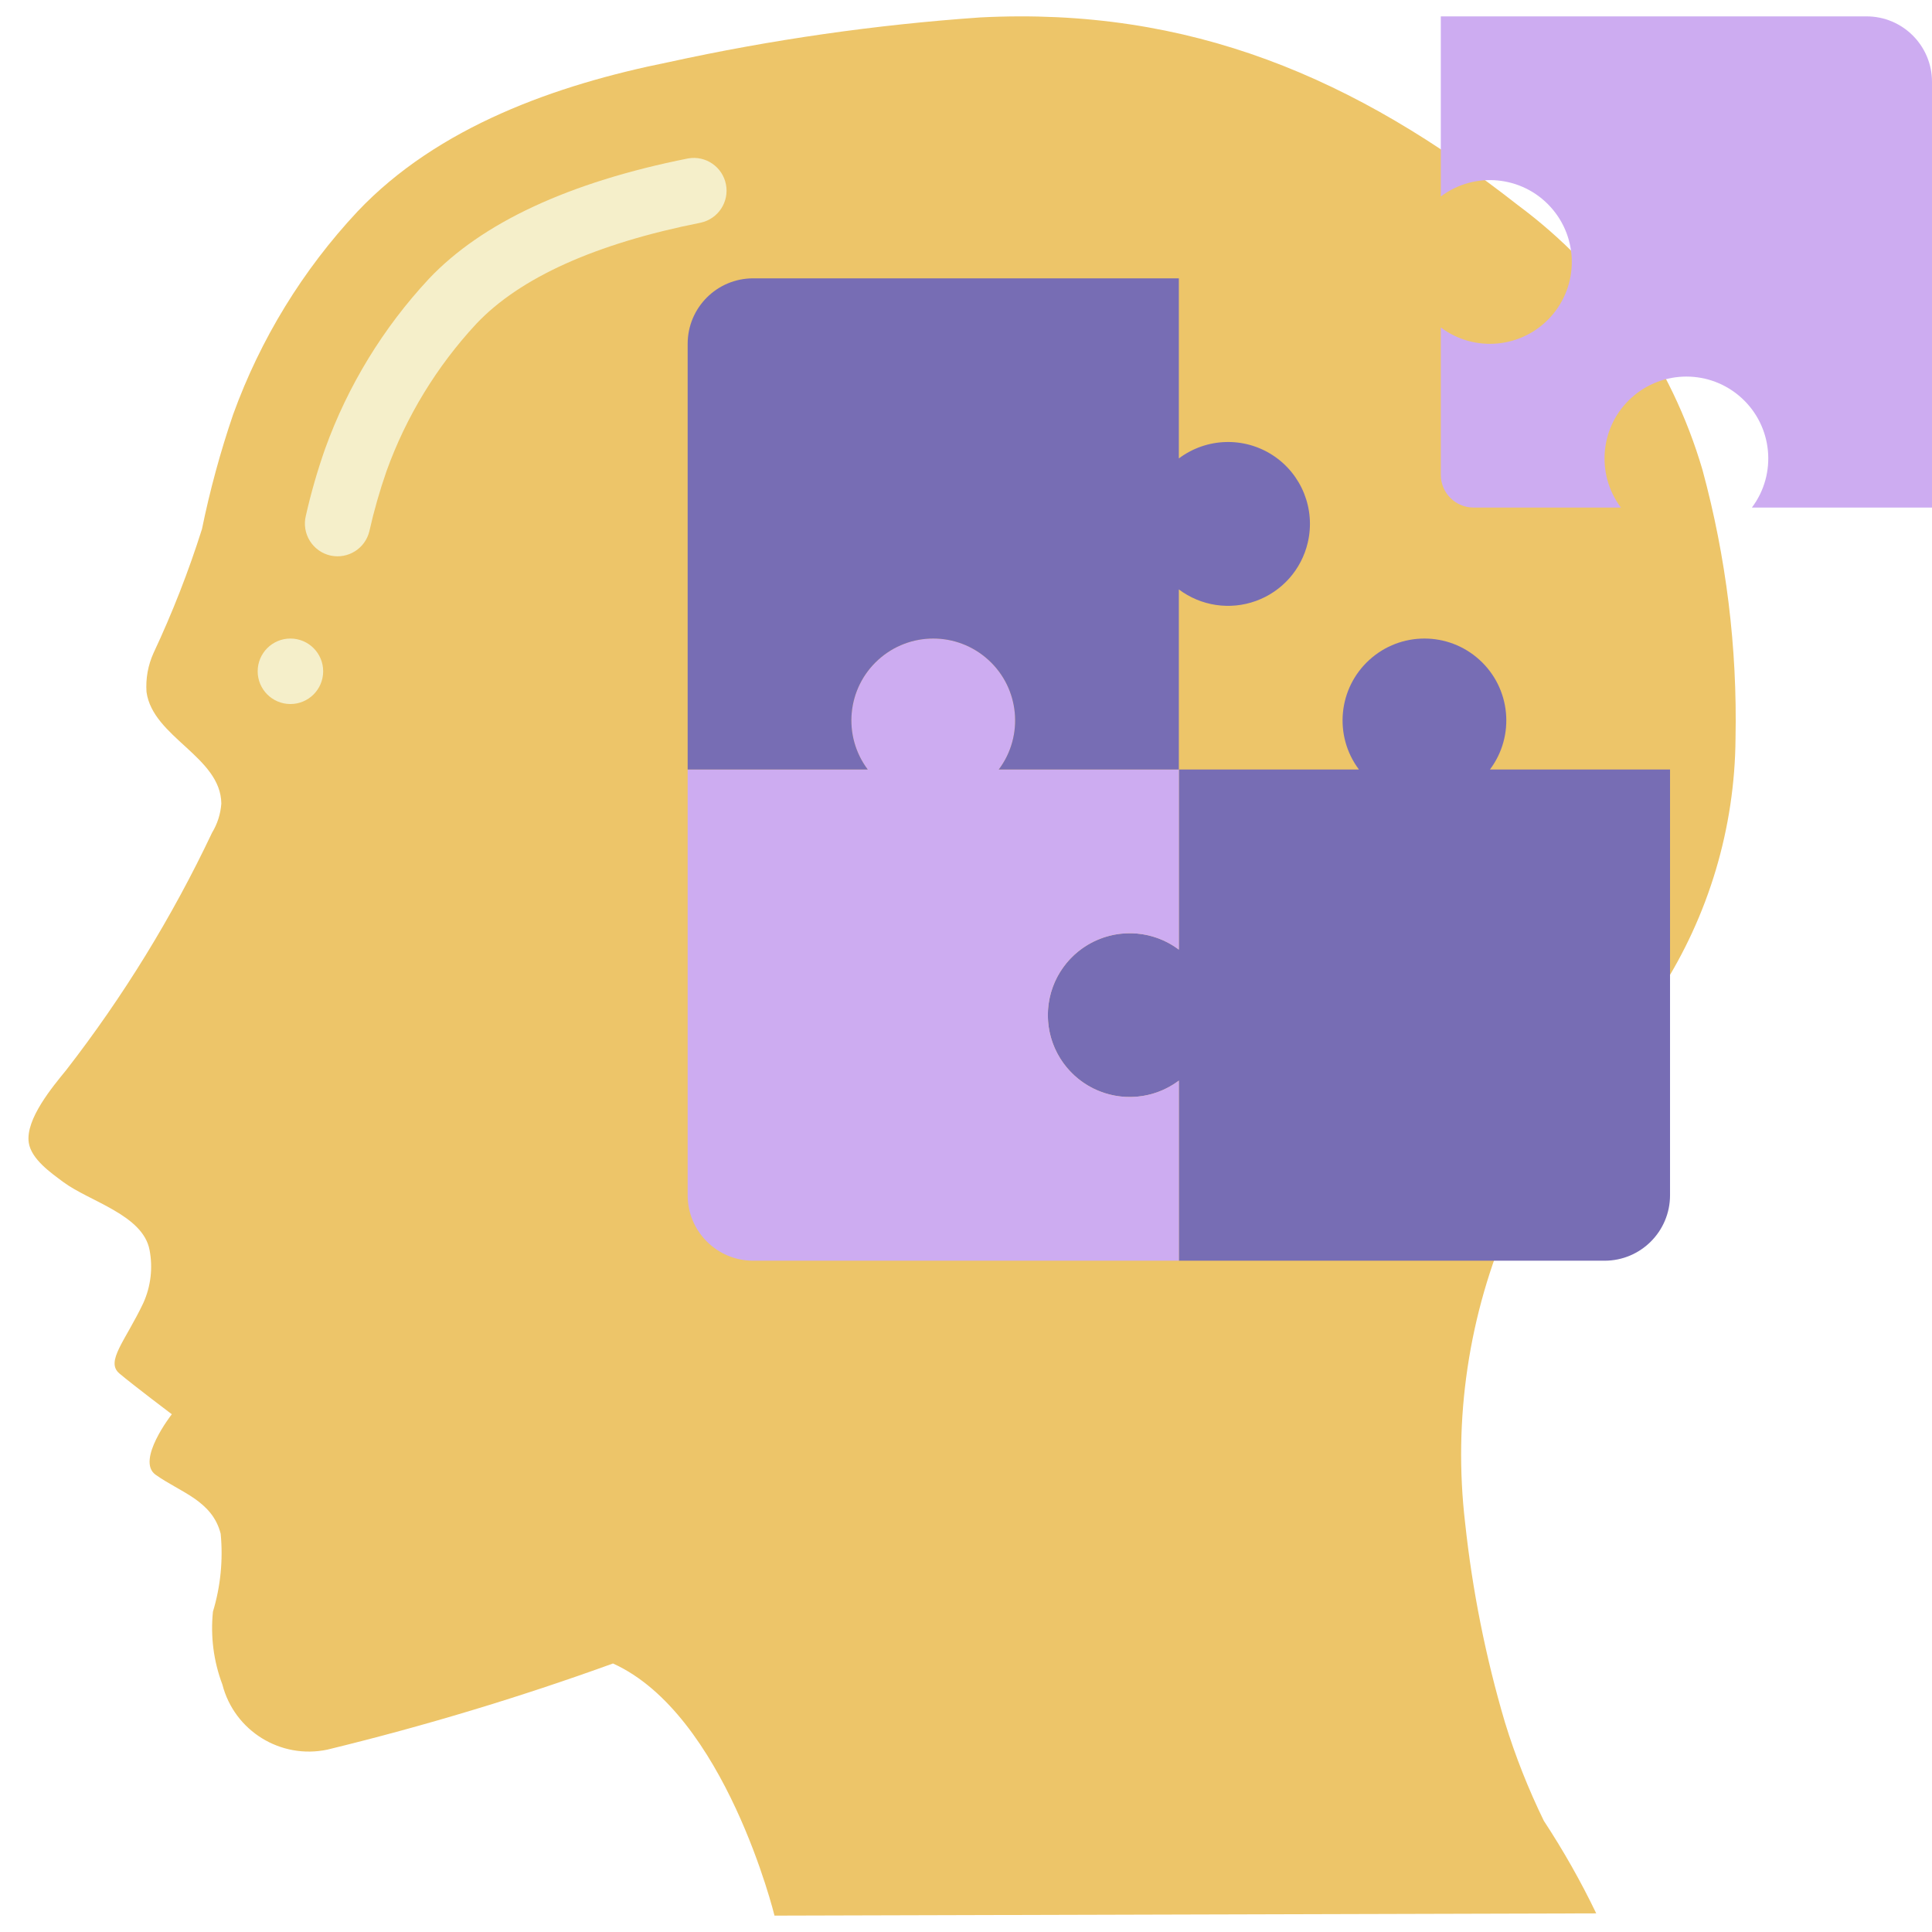
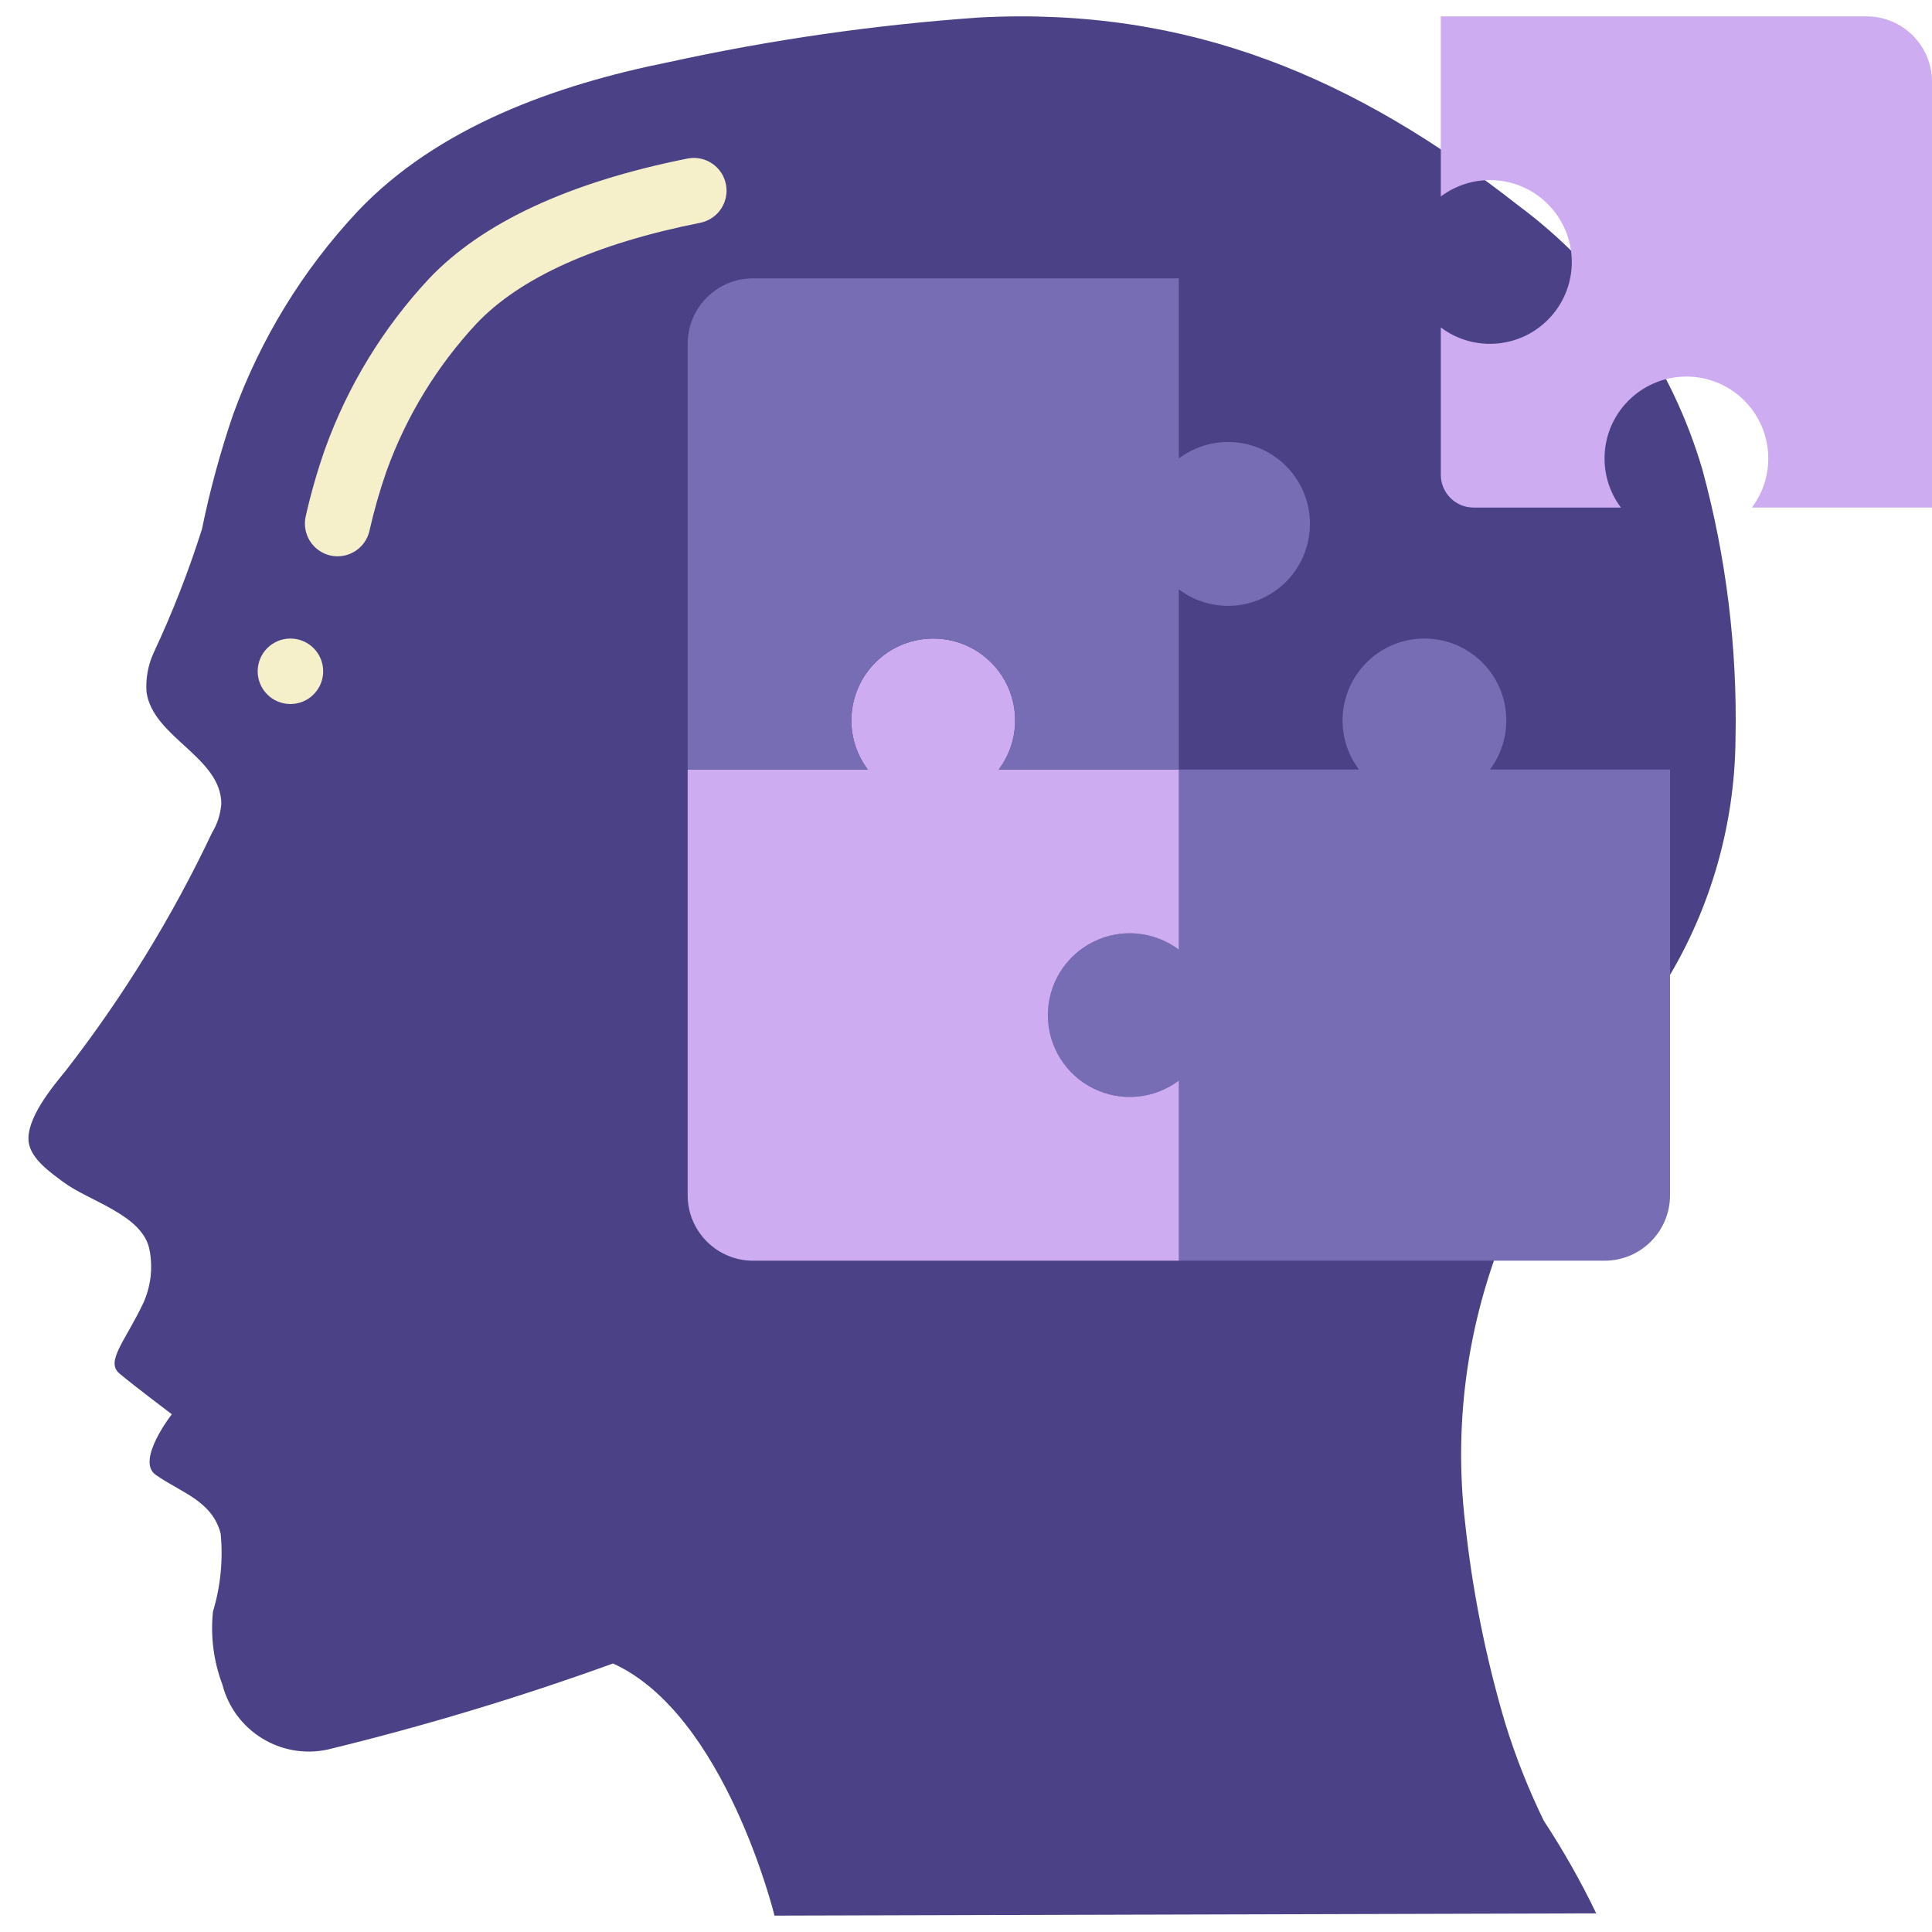
<svg xmlns="http://www.w3.org/2000/svg" version="1.1" width="512" height="512" x="0" y="0" viewBox="0 0 59 58" style="enable-background:new 0 0 512 512" xml:space="preserve" class="">
  <g>
    <defs />
    <g id="Page-1" stroke="none" stroke-width="1" fill="none" fill-rule="evenodd">
      <g id="007---Autism" fill-rule="nonzero">
-         <path d="M18.72,50.3 C22.149,51.851 23.652,58 23.652,58 L48.746,57.931 C48.276,56.954 47.741,56.01 47.146,55.104 C46.673,54.135 46.276,53.131 45.959,52.1 C45.371,50.111 44.964,48.074 44.743,46.012 C44.371,42.844 44.849,39.634 46.127,36.712 C47.254,34.142 49.211,32.106 50.703,29.753 C52.182,27.456 52.979,24.785 53,22.053 C53.056,19.286 52.717,16.524 51.992,13.853 C51.044,10.617 49.066,7.778 46.358,5.768 C41.4,1.88 36.342,-0.294 29.938,0.032 C26.733,0.255 23.548,0.712 20.41,1.4 C16.992,2.088 13.373,3.366 10.92,5.956 C9.247,7.744 7.954,9.853 7.12,12.156 C6.729,13.301 6.411,14.47 6.168,15.656 C5.759,16.949 5.265,18.213 4.689,19.441 C4.52,19.814 4.446,20.223 4.474,20.632 C4.666,22.016 6.742,22.611 6.759,24.038 C6.737,24.353 6.64,24.659 6.476,24.929 C5.259,27.5 3.765,29.931 2.022,32.178 C1.61,32.683 0.774,33.678 0.878,34.392 C0.952,34.899 1.56,35.32 1.935,35.599 C2.735,36.193 4.364,36.599 4.567,37.671 C4.672,38.217 4.606,38.782 4.378,39.289 C3.825,40.456 3.212,41.078 3.647,41.444 C4.082,41.81 5.247,42.689 5.247,42.689 C5.247,42.689 4.14,44.103 4.753,44.537 C5.513,45.077 6.481,45.326 6.739,46.337 C6.816,47.138 6.736,47.947 6.503,48.717 C6.425,49.471 6.523,50.233 6.791,50.942 C7.155,52.358 8.57,53.234 10,52.93 C12.952,52.212 15.863,51.334 18.72,50.3" id="Shape" fill="#edc569" data-original="#f3d55b" style="" class="" />
+         <path d="M18.72,50.3 C22.149,51.851 23.652,58 23.652,58 L48.746,57.931 C48.276,56.954 47.741,56.01 47.146,55.104 C46.673,54.135 46.276,53.131 45.959,52.1 C45.371,50.111 44.964,48.074 44.743,46.012 C44.371,42.844 44.849,39.634 46.127,36.712 C47.254,34.142 49.211,32.106 50.703,29.753 C52.182,27.456 52.979,24.785 53,22.053 C53.056,19.286 52.717,16.524 51.992,13.853 C51.044,10.617 49.066,7.778 46.358,5.768 C41.4,1.88 36.342,-0.294 29.938,0.032 C26.733,0.255 23.548,0.712 20.41,1.4 C16.992,2.088 13.373,3.366 10.92,5.956 C9.247,7.744 7.954,9.853 7.12,12.156 C6.729,13.301 6.411,14.47 6.168,15.656 C5.759,16.949 5.265,18.213 4.689,19.441 C4.52,19.814 4.446,20.223 4.474,20.632 C4.666,22.016 6.742,22.611 6.759,24.038 C6.737,24.353 6.64,24.659 6.476,24.929 C5.259,27.5 3.765,29.931 2.022,32.178 C1.61,32.683 0.774,33.678 0.878,34.392 C0.952,34.899 1.56,35.32 1.935,35.599 C2.735,36.193 4.364,36.599 4.567,37.671 C4.672,38.217 4.606,38.782 4.378,39.289 C3.825,40.456 3.212,41.078 3.647,41.444 C4.082,41.81 5.247,42.689 5.247,42.689 C5.247,42.689 4.14,44.103 4.753,44.537 C5.513,45.077 6.481,45.326 6.739,46.337 C6.816,47.138 6.736,47.947 6.503,48.717 C6.425,49.471 6.523,50.233 6.791,50.942 C7.155,52.358 8.57,53.234 10,52.93 C12.952,52.212 15.863,51.334 18.72,50.3" id="Shape" fill="#4b4187" data-original="#f3d55b" style="" class="" />
        <path d="M10.1,16.467 C9.836,16.41 9.606,16.248 9.463,16.019 C9.32,15.79 9.275,15.512 9.34,15.25 C9.497,14.556 9.694,13.871 9.93,13.2 C10.625,11.274 11.704,9.51 13.1,8.012 C14.722,6.3 17.385,5.06 21.014,4.338 C21.55,4.243 22.064,4.595 22.169,5.13 C22.274,5.664 21.932,6.184 21.4,6.3 C18.186,6.939 15.881,7.978 14.548,9.386 C13.34,10.686 12.406,12.216 11.804,13.886 C11.595,14.487 11.42,15.1 11.28,15.721 C11.154,16.249 10.631,16.579 10.1,16.467 Z" id="Shape" fill="#f5efca" data-original="#f5efca" style="" class="" />
        <circle id="Oval" fill="#f5efca" cx="8.869" cy="20" r="1" data-original="#f5efca" style="" class="" />
        <path d="M51,23 L51,36 C51,37.105 50.105,38 49,38 L36,38 L36,32.5 C34.969,33.274 33.518,33.136 32.651,32.182 C31.783,31.228 31.783,29.772 32.651,28.818 C33.518,27.864 34.969,27.726 36,28.5 L36,23 L41.5,23 C40.726,21.969 40.864,20.518 41.818,19.651 C42.772,18.783 44.228,18.783 45.182,19.651 C46.136,20.518 46.274,21.969 45.5,23 L51,23 Z" id="Shape" fill="#776db4" data-original="#955ba5" style="" class="" />
        <path d="M32,30.5 C32,31.447 32.535,32.313 33.382,32.736 C34.229,33.16 35.242,33.068 36,32.5 L36,38 L23,38 C21.895,38 21,37.105 21,36 L21,23 L26.5,23 C25.726,21.969 25.864,20.518 26.818,19.651 C27.772,18.783 29.228,18.783 30.182,19.651 C31.136,20.518 31.274,21.969 30.5,23 L36,23 L36,28.5 C35.242,27.932 34.229,27.84 33.382,28.264 C32.535,28.687 32,29.553 32,30.5 Z" id="Shape" fill="#cdacf1" data-original="#b49aca" style="" class="" />
        <path d="M39.936,16.074 C39.743,16.896 39.148,17.565 38.354,17.852 C37.56,18.14 36.675,18.007 36,17.5 L36,23 L30.5,23 C31.274,21.969 31.136,20.518 30.182,19.651 C29.228,18.783 27.772,18.783 26.818,19.651 C25.864,20.518 25.726,21.969 26.5,23 L21,23 L21,10 C21,8.895 21.895,8 23,8 L36,8 L36,13.5 C36.842,12.867 37.99,12.829 38.872,13.405 C39.753,13.982 40.179,15.049 39.936,16.074 Z" id="Shape" fill="#776db4" data-original="#955ba5" style="" class="" />
        <path d="M59,2 L59,15 L53.5,15 C54.274,13.969 54.136,12.518 53.182,11.651 C52.228,10.783 50.772,10.783 49.818,11.651 C48.864,12.518 48.726,13.969 49.5,15 L45,15 C44.448,15 44,14.552 44,14 L44,9.5 C45.031,10.274 46.482,10.136 47.349,9.182 C48.217,8.228 48.217,6.772 47.349,5.818 C46.482,4.864 45.031,4.726 44,5.5 L44,0 L57,0 C58.105,0 59,0.895 59,2 Z" id="Shape" fill="#cdacf1" data-original="#b49aca" style="" class="" />
      </g>
    </g>
  </g>
</svg>
